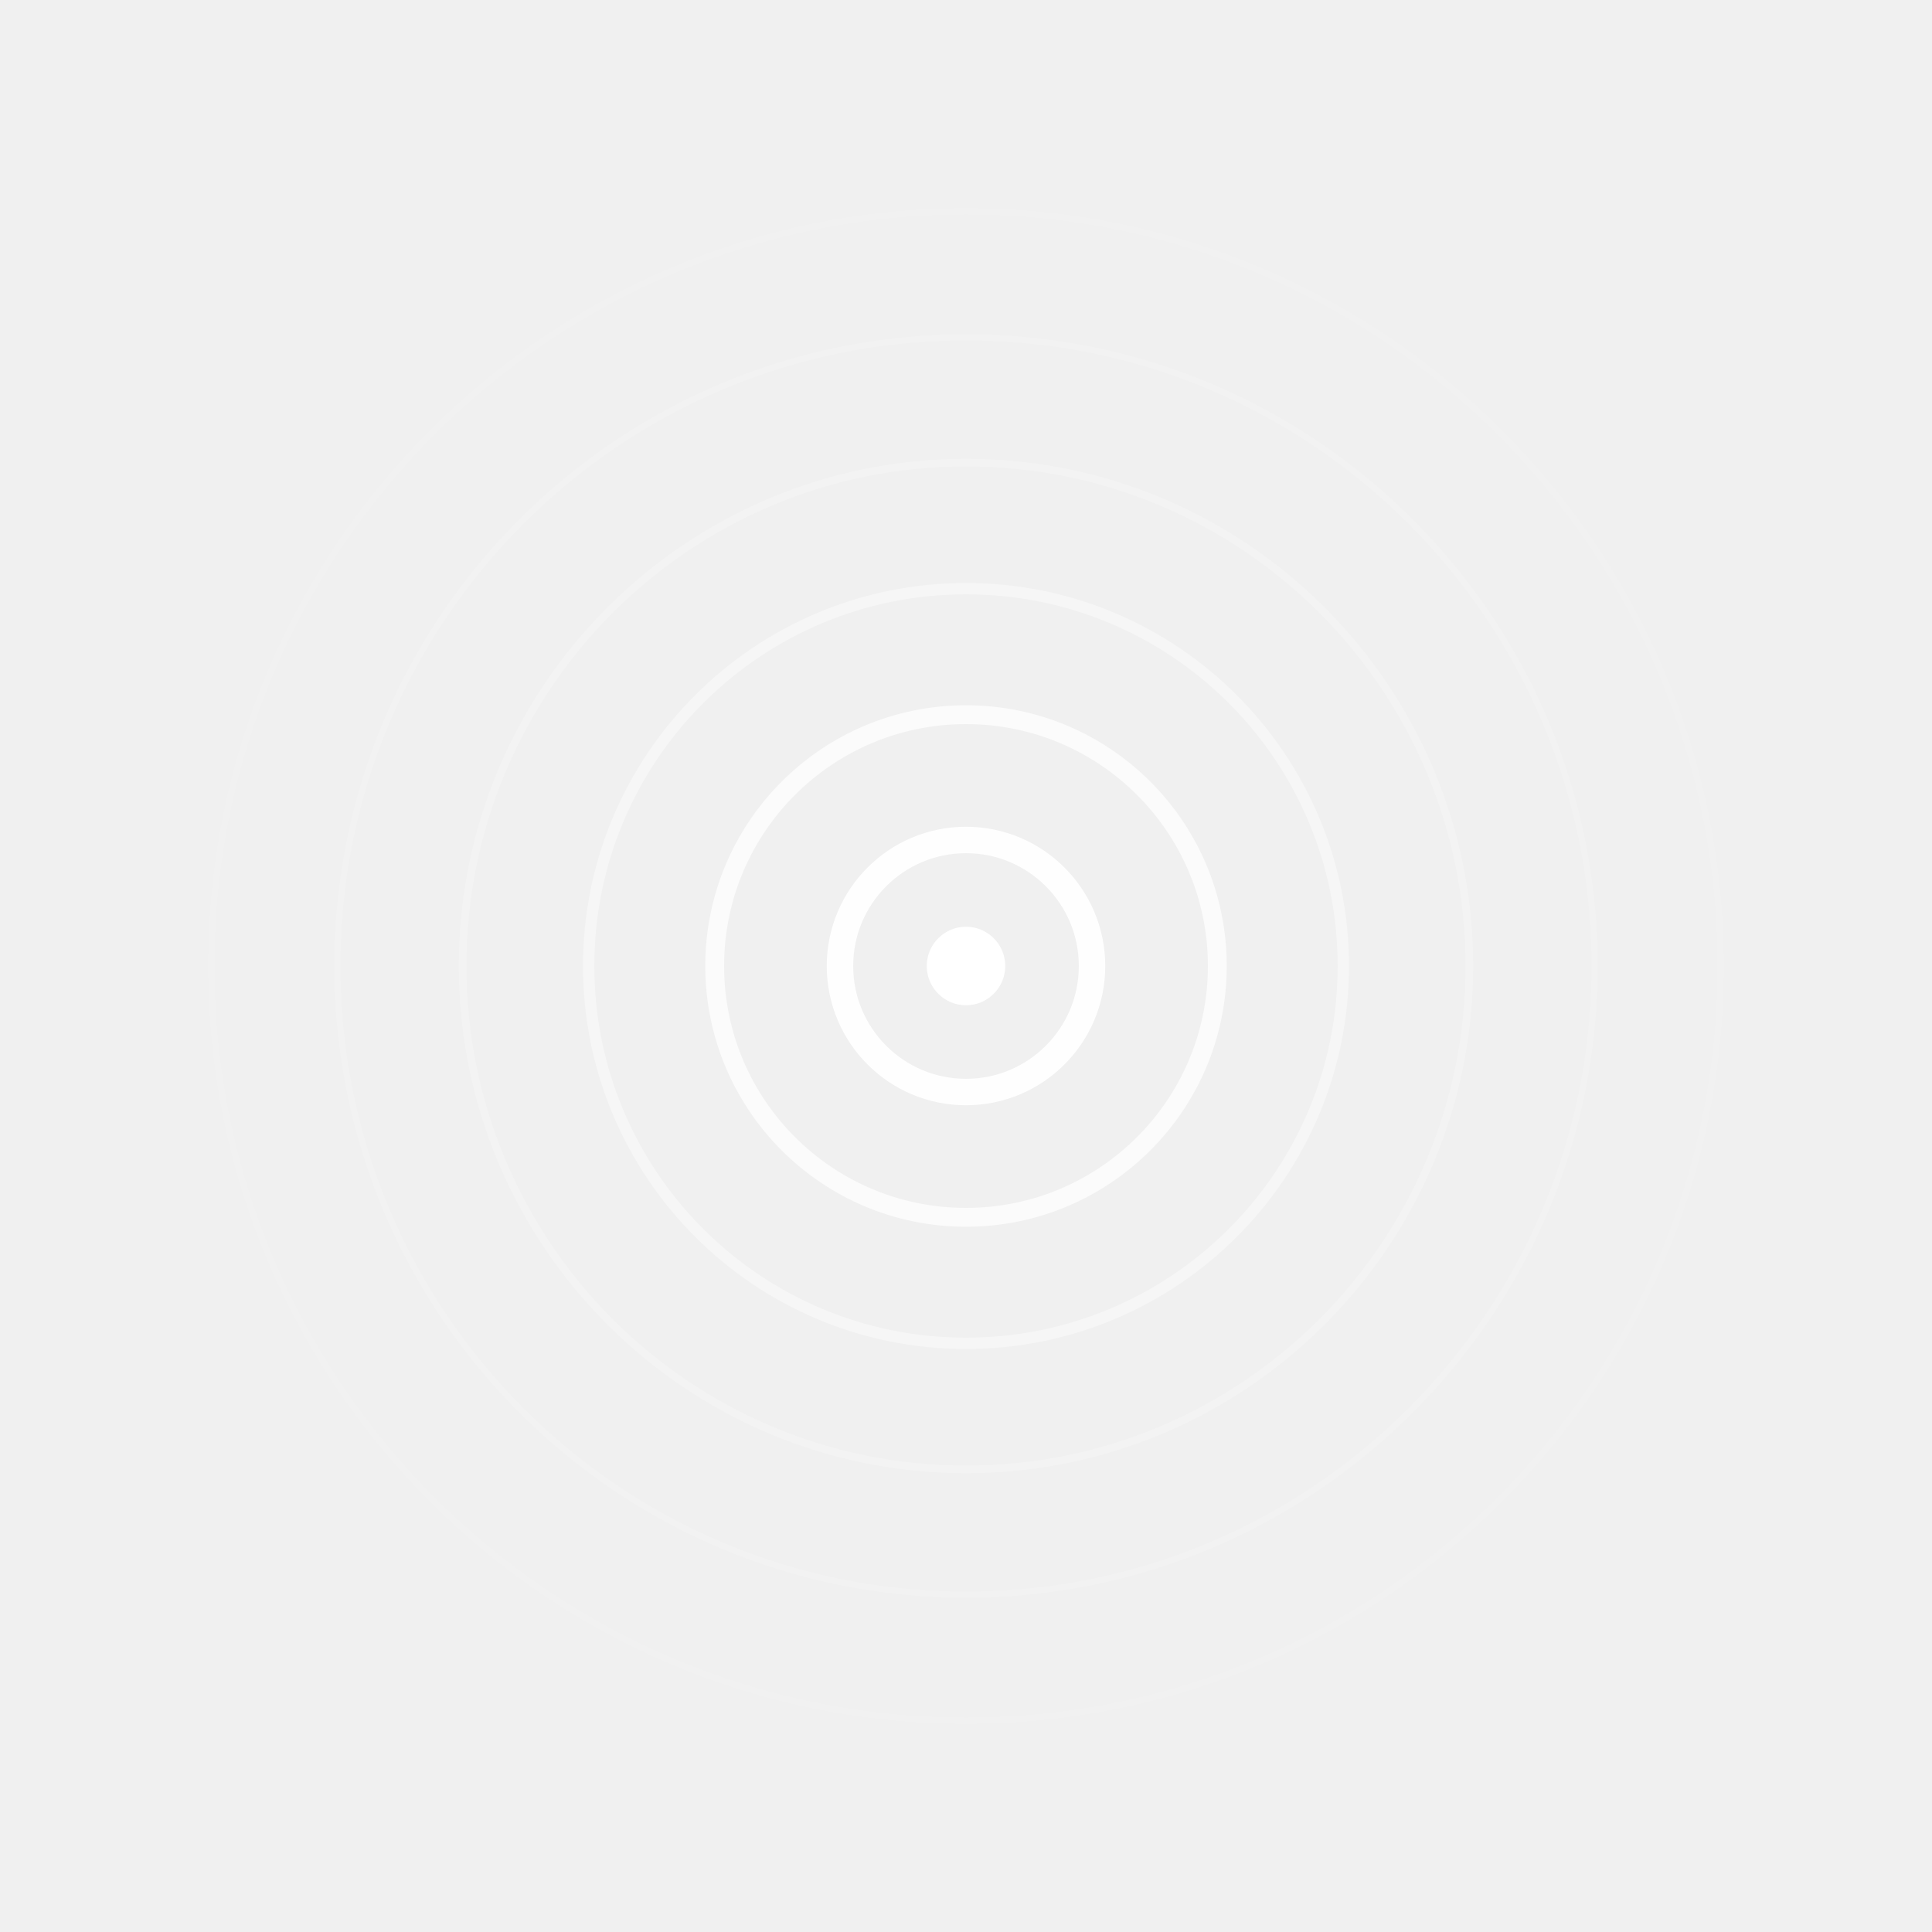
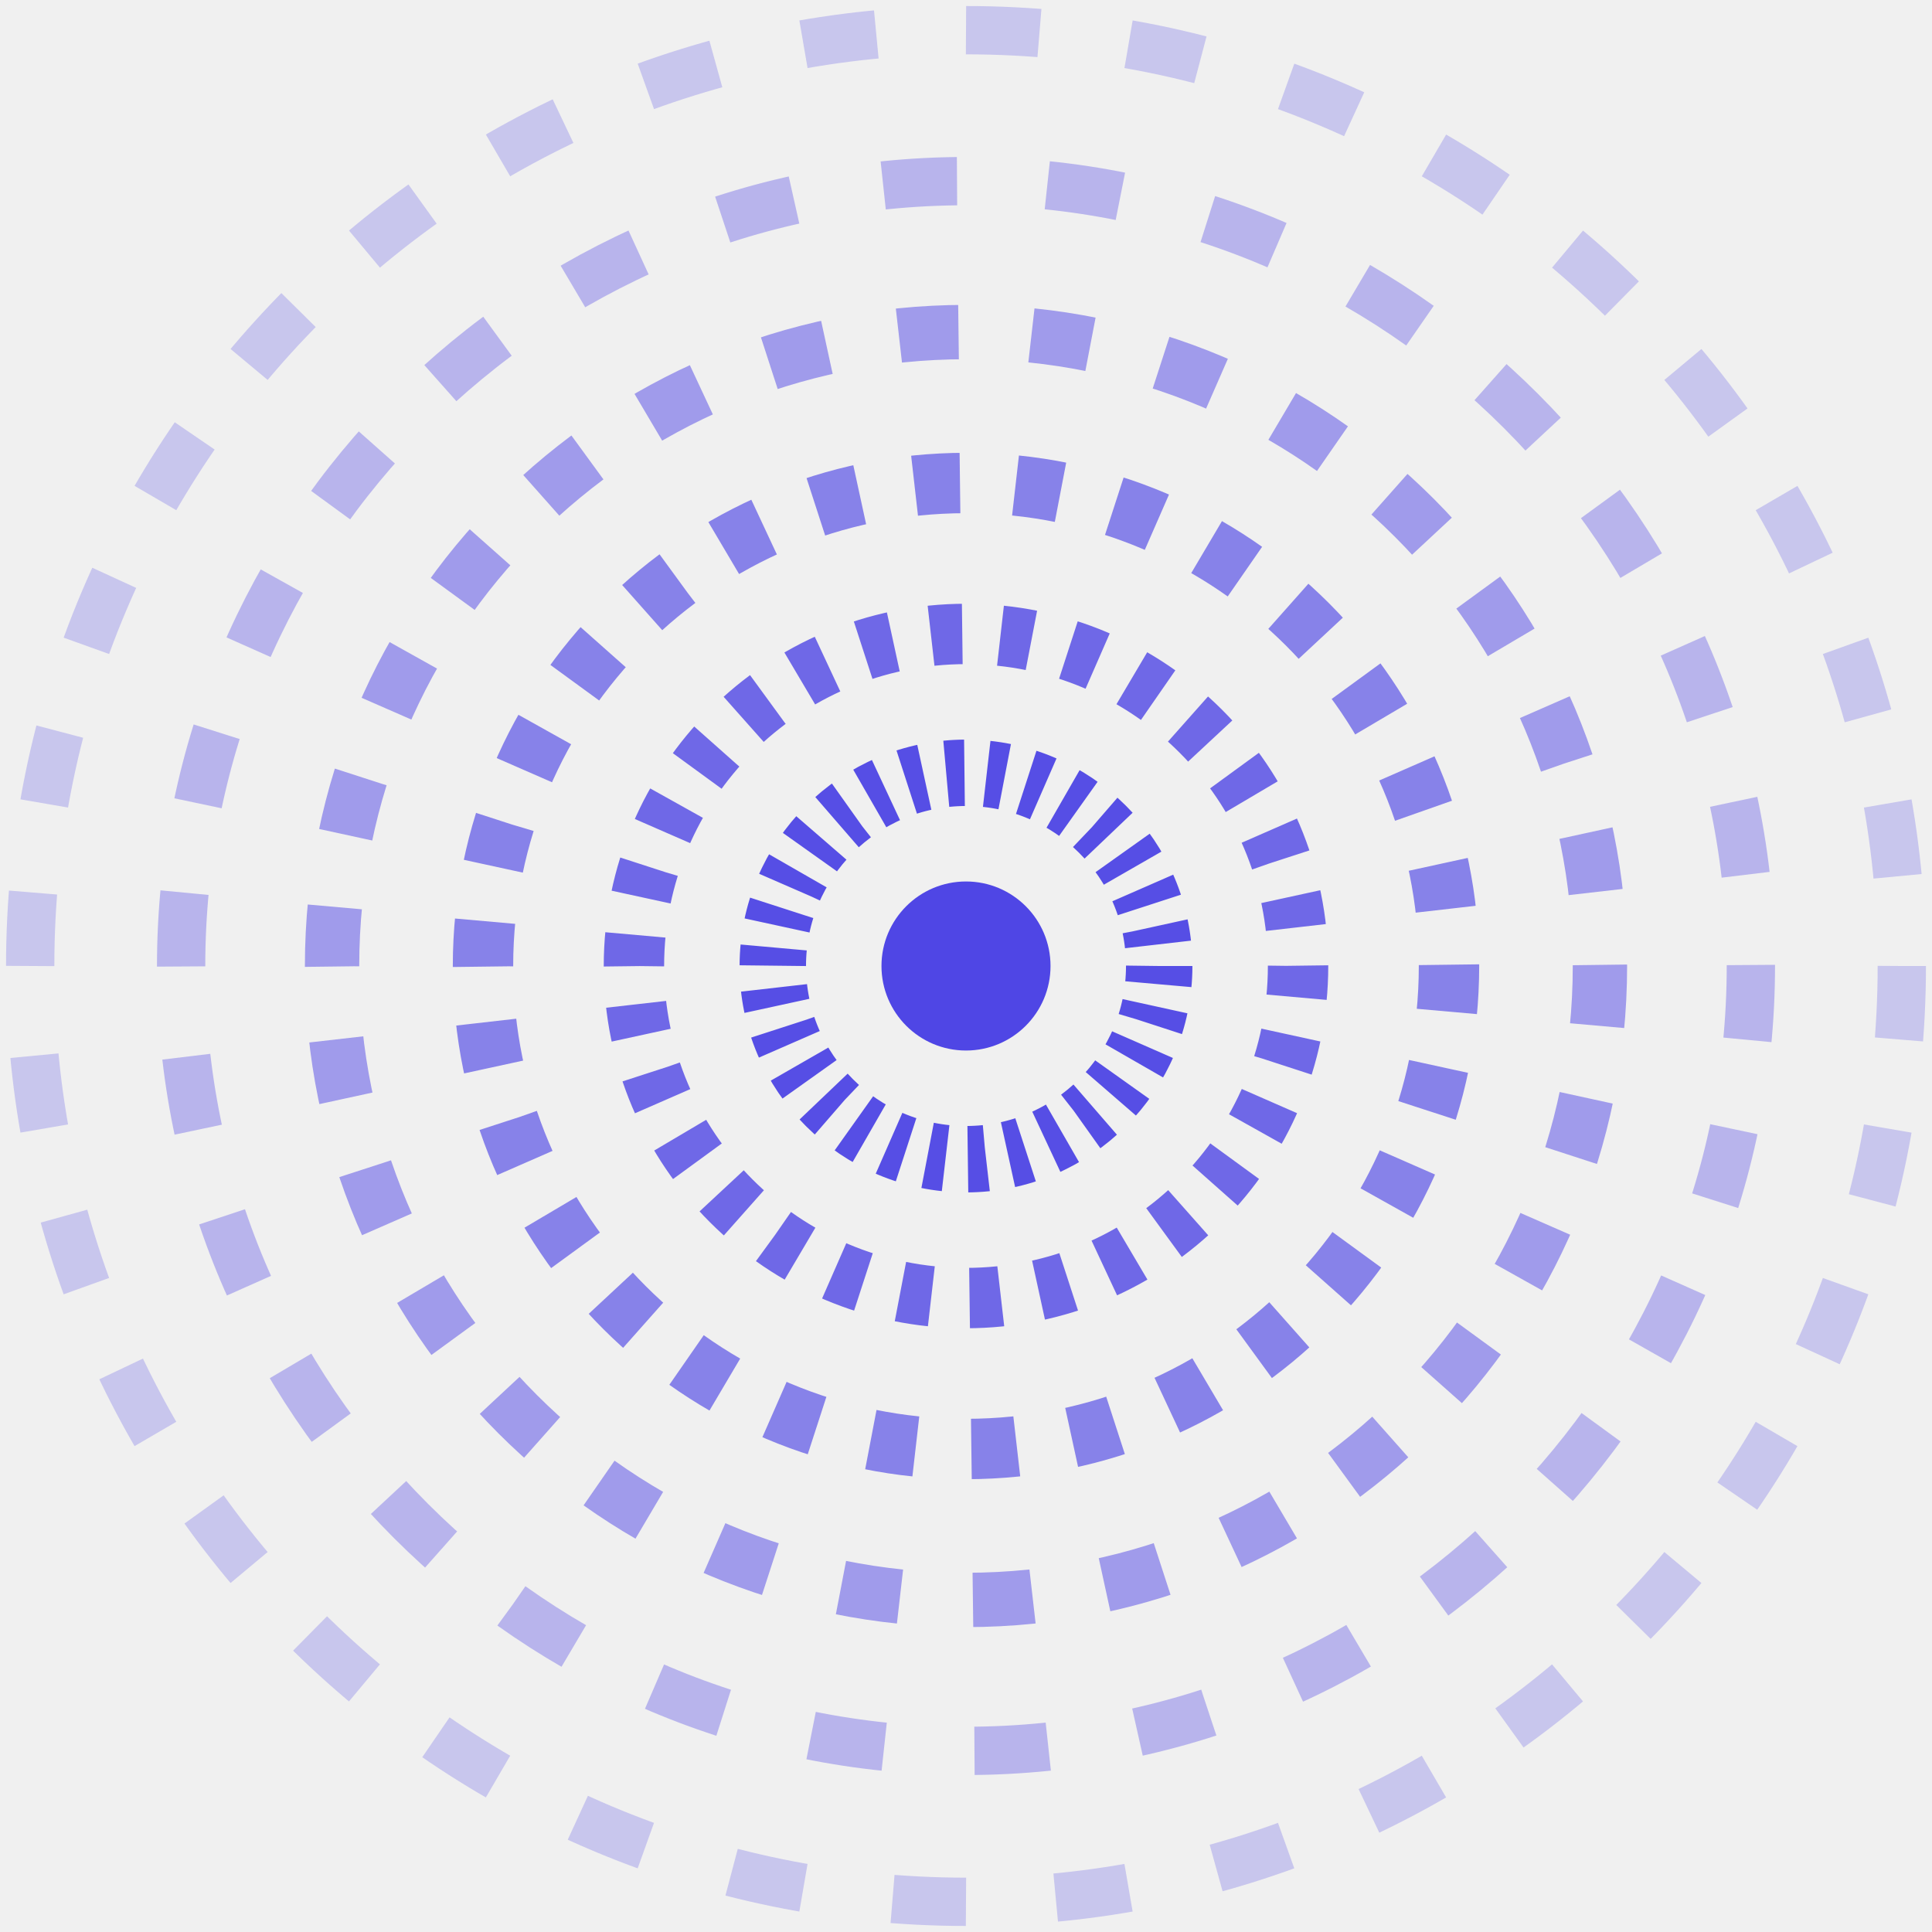
- <svg xmlns="http://www.w3.org/2000/svg" version="1.2" baseProfile="tiny" viewBox="0 0 512 512" width="512" height="512">
-   <circle cx="256" cy="256" r="200.00" fill="none" stroke="#FFFFFF" stroke-width="1.60" opacity="0.10" />
-   <circle cx="256" cy="256" r="166.60" fill="none" stroke="#FFFFFF" stroke-width="1.60" opacity="0.15" />
-   <circle cx="256" cy="256" r="133.40" fill="none" stroke="#FFFFFF" stroke-width="2.00" opacity="0.22" />
-   <circle cx="256" cy="256" r="100.00" fill="none" stroke="#FFFFFF" stroke-width="3.00" opacity="0.40" />
-   <circle cx="256" cy="256" r="66.60" fill="none" stroke="#FFFFFF" stroke-width="5.00" opacity="0.70" />
-   <circle cx="256" cy="256" r="33.40" fill="none" stroke="#FFFFFF" stroke-width="7.00" opacity="0.95" />
-   <circle cx="256" cy="256" r="10.40" fill="#FFFFFF" />
+ <svg xmlns="http://www.w3.org/2000/svg" viewBox="0 0 512 512" width="512" height="512">
+   <circle cx="256" cy="256" r="248" fill="none" stroke="#4F46E5" stroke-width="12.8" opacity="0.25" stroke-dasharray="19.48 23.81" stroke-linecap="butt" />
+   <circle cx="256" cy="256" r="208" fill="none" stroke="#4F46E5" stroke-width="12.8" opacity="0.35" stroke-dasharray="19.60 23.96" stroke-linecap="butt" />
+   <circle cx="256" cy="256" r="168" fill="none" stroke="#4F46E5" stroke-width="14.4" opacity="0.50" stroke-dasharray="15.83 19.35" stroke-linecap="butt" />
+   <circle cx="256" cy="256" r="128" fill="none" stroke="#4F46E5" stroke-width="16.0" opacity="0.65" stroke-dasharray="12.06 14.74" stroke-linecap="butt" />
+   <circle cx="256" cy="256" r="88" fill="none" stroke="#4F46E5" stroke-width="16.0" opacity="0.80" stroke-dasharray="8.29 10.14" stroke-linecap="butt" />
+   <circle cx="256" cy="256" r="51.2" fill="none" stroke="#4F46E5" stroke-width="17.6" opacity="0.95" stroke-dasharray="4.83 5.90" stroke-linecap="butt" />
+   <circle cx="256" cy="256" r="22.4" fill="#4F46E5" />
</svg>
